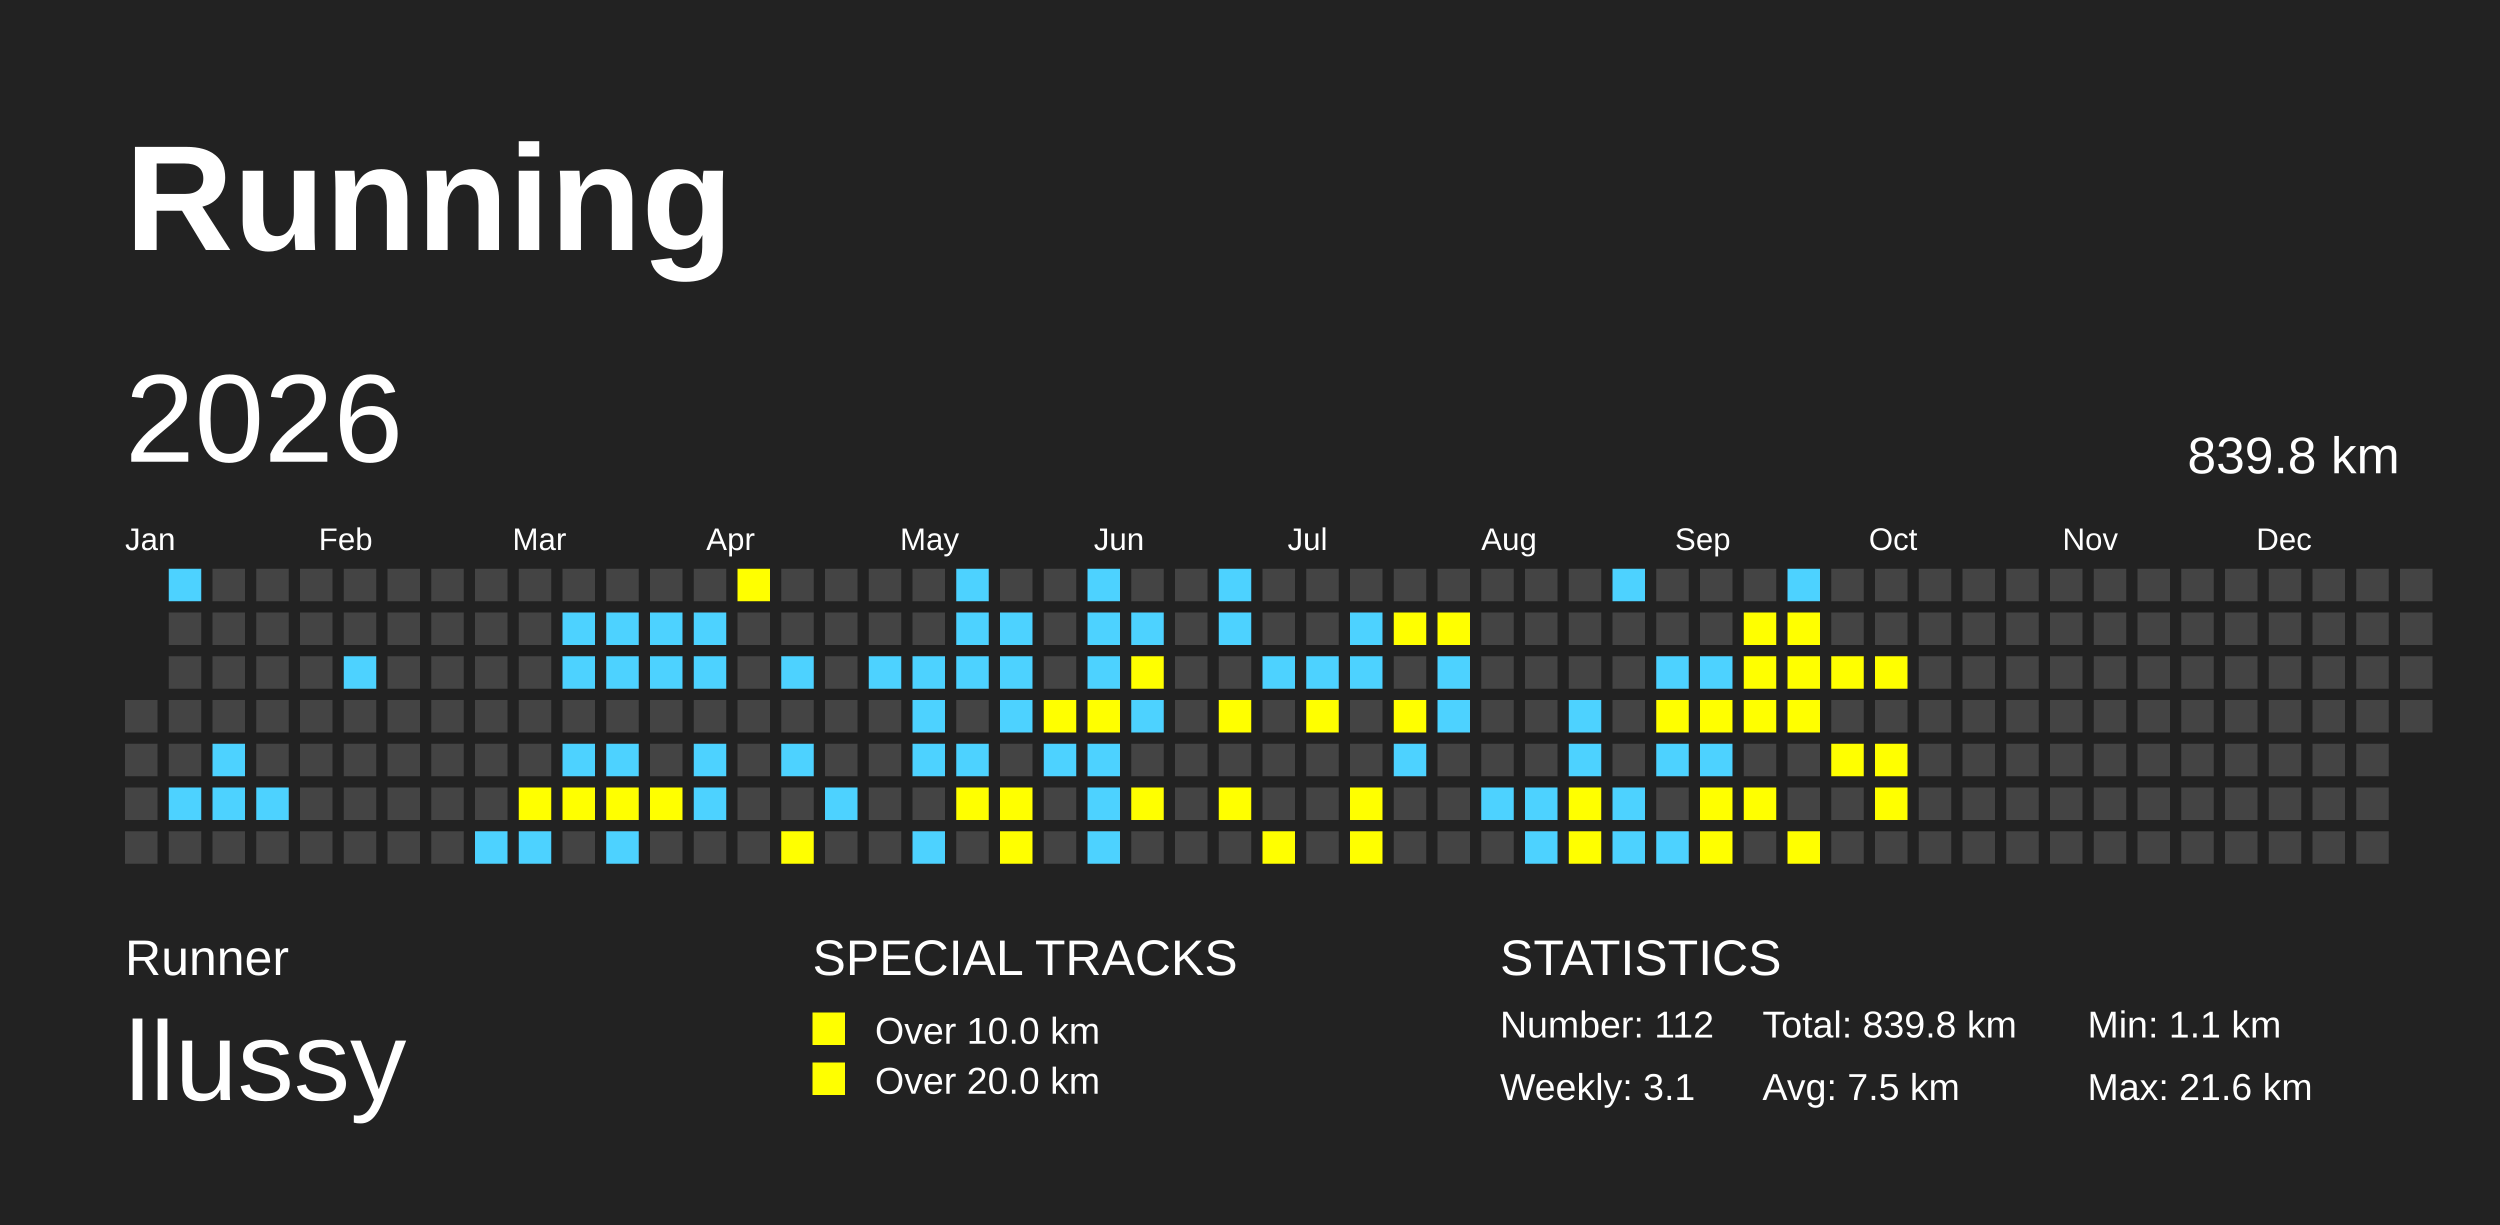
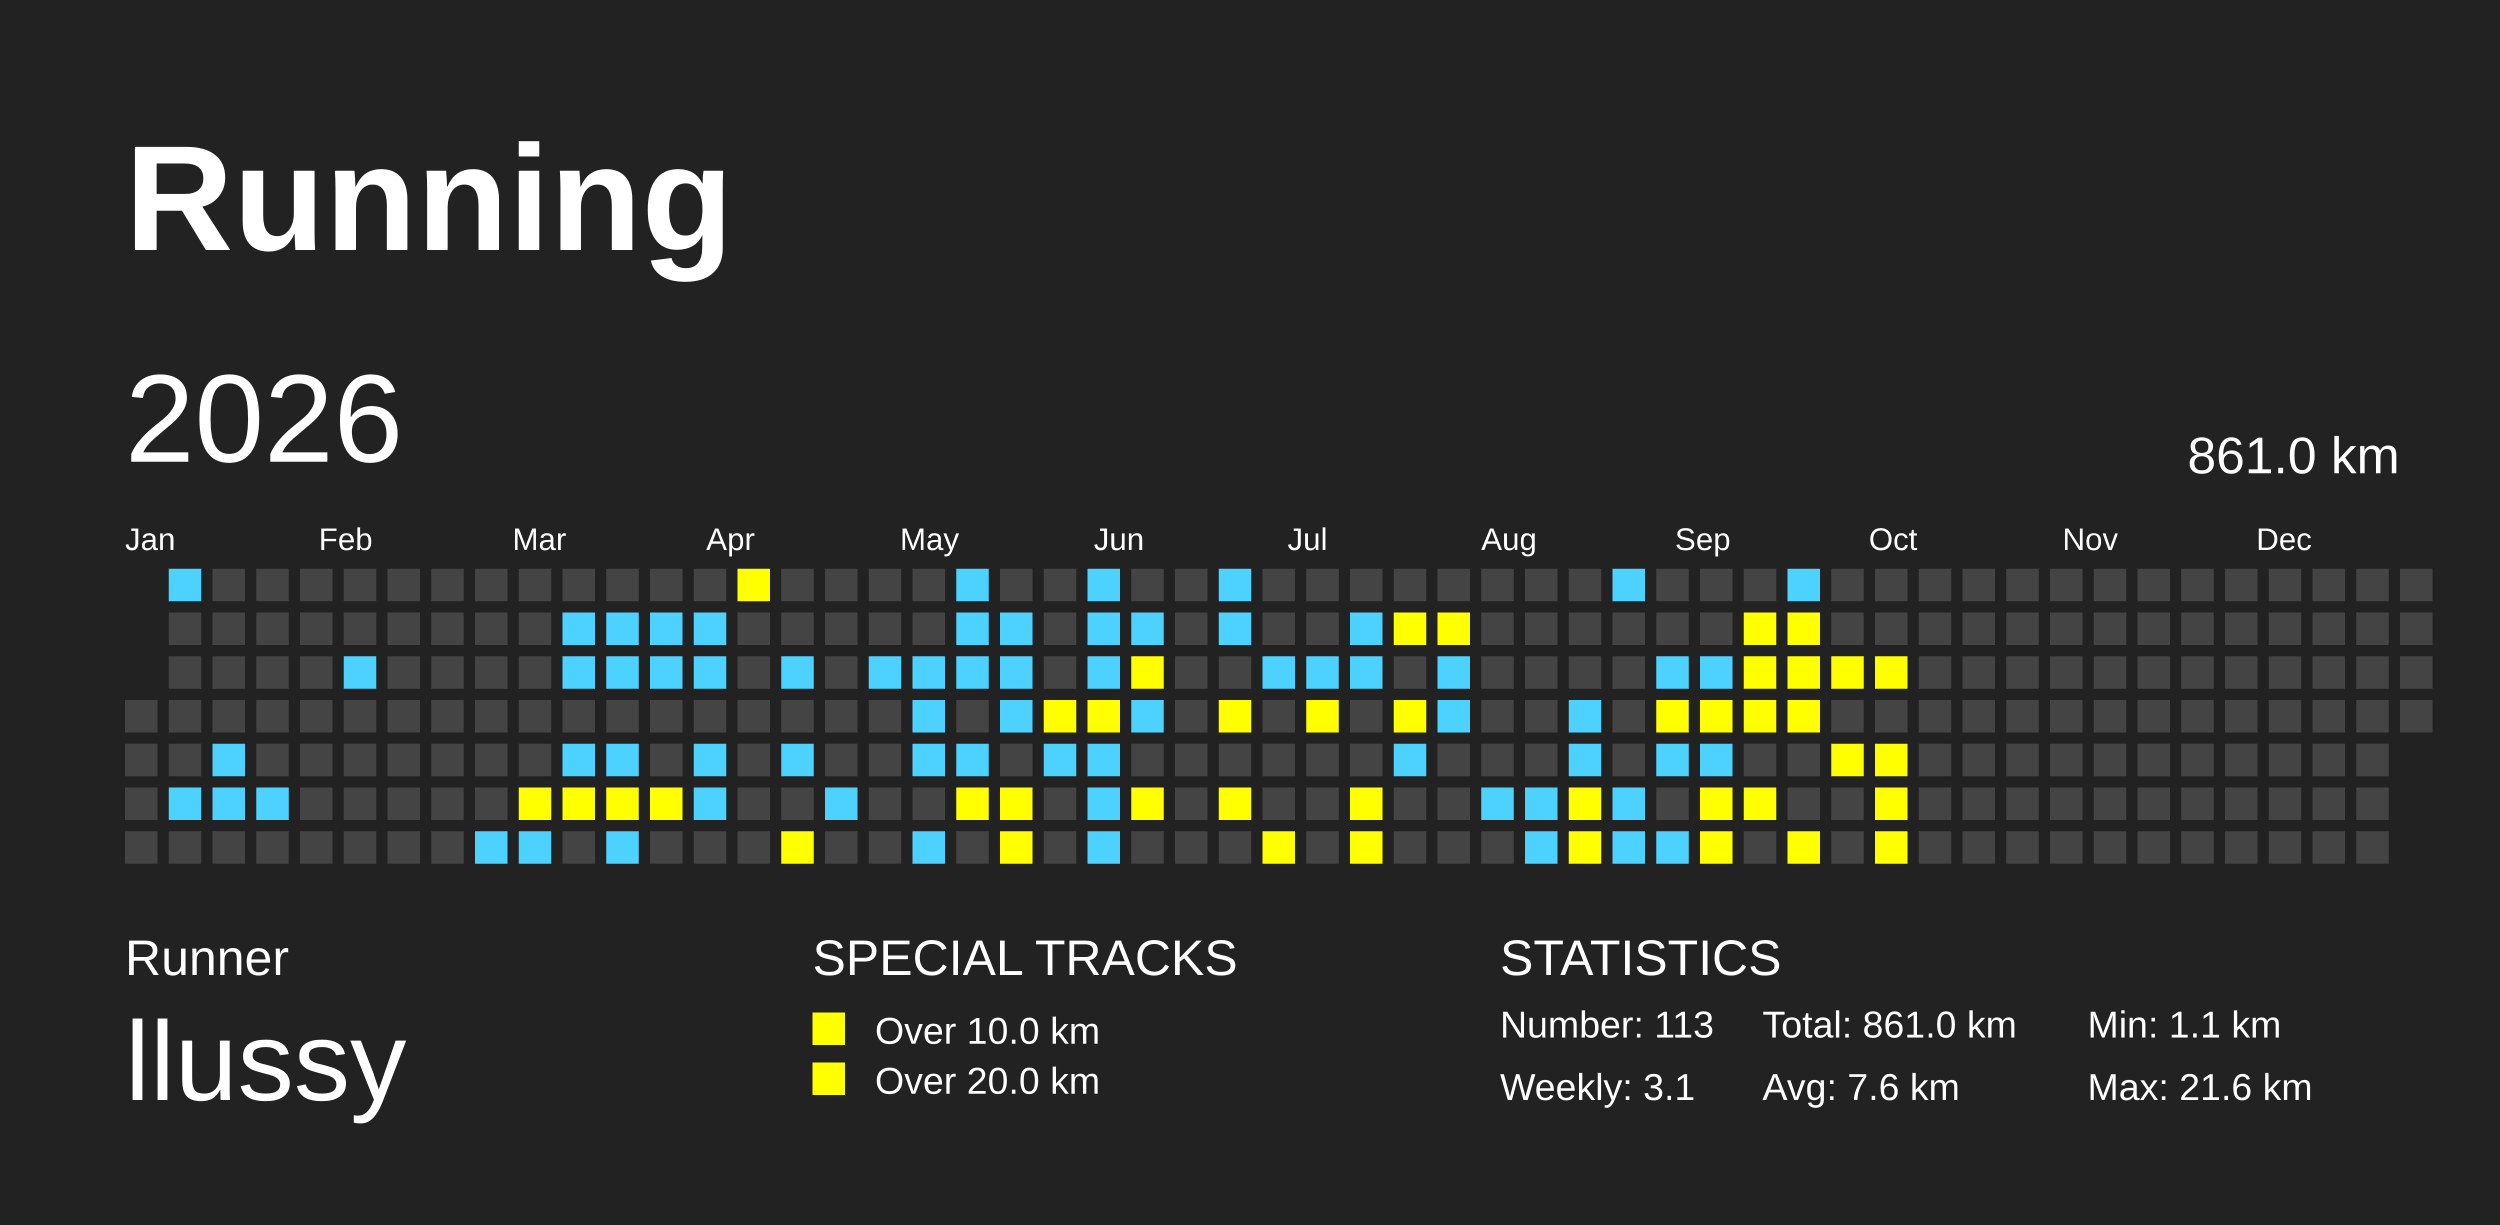
<svg xmlns="http://www.w3.org/2000/svg" baseProfile="full" height="98mm" version="1.1" viewBox="0,0,200,98" width="200mm">
  <defs>
    <pattern height="2" id="indoor-stripe" patternUnits="userSpaceOnUse" width="2">
      <line stroke="white" stroke-opacity="0.45" stroke-width="0.5" x1="0" x2="2" y1="2" y2="0" />
    </pattern>
  </defs>
  <rect fill="#222222" height="98" width="200" x="0" y="0" />
  <text fill="#FFFFFF" style="font-size:12px; font-family:Arial; font-weight:bold;" x="10" y="20">Running</text>
  <text fill="#FFFFFF" style="font-size:4px; font-family:Arial" x="10" y="78">Runner</text>
  <text fill="#FFFFFF" style="font-size:9px; font-family:Arial" x="10" y="88">llussy</text>
  <text fill="#FFFFFF" style="font-size:4px; font-family:Arial" x="65" y="78">SPECIAL TRACKS</text>
  <rect fill="#FFFF00" height="2.6" width="2.6" x="65" y="81" />
  <text fill="#FFFFFF" style="font-size:3px; font-family:Arial" x="70" y="83.5">Over 10.0 km</text>
  <rect fill="#FFFF00" height="2.6" width="2.6" x="65" y="85" />
  <text fill="#FFFFFF" style="font-size:3px; font-family:Arial" x="70" y="87.5">Over 20.0 km</text>
  <text fill="#FFFFFF" style="font-size:4px; font-family:Arial" x="120" y="78">STATISTICS</text>
-   <text fill="#FFFFFF" style="font-size:3px; font-family:Arial" x="120" y="83">Number: 112</text>
+   <text fill="#FFFFFF" style="font-size:3px; font-family:Arial" x="120" y="83">Number: 113</text>
  <text fill="#FFFFFF" style="font-size:3px; font-family:Arial" x="120" y="88">Weekly: 3.1</text>
-   <text fill="#FFFFFF" style="font-size:3px; font-family:Arial" x="141" y="83">Total: 839.8 km</text>
-   <text fill="#FFFFFF" style="font-size:3px; font-family:Arial" x="141" y="88">Avg: 7.5 km</text>
+   <text fill="#FFFFFF" style="font-size:3px; font-family:Arial" x="141" y="83">Total: 861.0 km</text>
+   <text fill="#FFFFFF" style="font-size:3px; font-family:Arial" x="141" y="88">Avg: 7.6 km</text>
  <text fill="#FFFFFF" style="font-size:3px; font-family:Arial" x="167" y="83">Min: 1.1 km</text>
  <text fill="#FFFFFF" style="font-size:3px; font-family:Arial" x="167" y="88">Max: 21.6 km</text>
  <text dominant-baseline="hanging" fill="#FFFFFF" style="font-size:10.0px; font-family:Arial;" x="10" y="30">2026</text>
-   <text dominant-baseline="hanging" fill="#FFFFFF" style="font-size:4.125px; font-family:Arial;" x="175" y="35">839.8 km</text>
+   <text dominant-baseline="hanging" fill="#FFFFFF" style="font-size:4.125px; font-family:Arial;" x="175" y="35">861.0 km</text>
  <text fill="#FFFFFF" style="font-size:2.5px; font-family:Arial" x="10.0" y="44">Jan</text>
  <text fill="#FFFFFF" style="font-size:2.5px; font-family:Arial" x="25.5" y="44">Feb</text>
  <text fill="#FFFFFF" style="font-size:2.5px; font-family:Arial" x="41.0" y="44">Mar</text>
  <text fill="#FFFFFF" style="font-size:2.5px; font-family:Arial" x="56.5" y="44">Apr</text>
  <text fill="#FFFFFF" style="font-size:2.5px; font-family:Arial" x="72.0" y="44">May</text>
  <text fill="#FFFFFF" style="font-size:2.5px; font-family:Arial" x="87.5" y="44">Jun</text>
  <text fill="#FFFFFF" style="font-size:2.5px; font-family:Arial" x="103.0" y="44">Jul</text>
  <text fill="#FFFFFF" style="font-size:2.5px; font-family:Arial" x="118.5" y="44">Aug</text>
  <text fill="#FFFFFF" style="font-size:2.5px; font-family:Arial" x="134.0" y="44">Sep</text>
  <text fill="#FFFFFF" style="font-size:2.5px; font-family:Arial" x="149.5" y="44">Oct</text>
  <text fill="#FFFFFF" style="font-size:2.5px; font-family:Arial" x="165.0" y="44">Nov</text>
  <text fill="#FFFFFF" style="font-size:2.5px; font-family:Arial" x="180.5" y="44">Dec</text>
  <rect fill="#444444" height="2.6" width="2.6" x="10.0" y="56.0" />
  <rect fill="#444444" height="2.6" width="2.6" x="10.0" y="59.5" />
  <rect fill="#444444" height="2.6" width="2.6" x="10.0" y="63.0" />
  <rect fill="#444444" height="2.6" width="2.6" x="10.0" y="66.5" />
  <rect fill="#4dd2ff" height="2.6" width="2.6" x="13.5" y="45.5" />
  <rect fill="#444444" height="2.6" width="2.6" x="13.5" y="49.0" />
  <rect fill="#444444" height="2.6" width="2.6" x="13.5" y="52.5" />
  <rect fill="#444444" height="2.6" width="2.6" x="13.5" y="56.0" />
  <rect fill="#444444" height="2.6" width="2.6" x="13.5" y="59.5" />
  <rect fill="#4dd2ff" height="2.6" width="2.6" x="13.5" y="63.0" />
  <rect fill="#444444" height="2.6" width="2.6" x="13.5" y="66.5" />
  <rect fill="#444444" height="2.6" width="2.6" x="17.0" y="45.5" />
  <rect fill="#444444" height="2.6" width="2.6" x="17.0" y="49.0" />
  <rect fill="#444444" height="2.6" width="2.6" x="17.0" y="52.5" />
  <rect fill="#444444" height="2.6" width="2.6" x="17.0" y="56.0" />
  <rect fill="#4dd2ff" height="2.6" width="2.6" x="17.0" y="59.5" />
  <rect fill="#4dd2ff" height="2.6" width="2.6" x="17.0" y="63.0" />
  <rect fill="#444444" height="2.6" width="2.6" x="17.0" y="66.5" />
  <rect fill="#444444" height="2.6" width="2.6" x="20.5" y="45.5" />
  <rect fill="#444444" height="2.6" width="2.6" x="20.5" y="49.0" />
  <rect fill="#444444" height="2.6" width="2.6" x="20.5" y="52.5" />
  <rect fill="#444444" height="2.6" width="2.6" x="20.5" y="56.0" />
  <rect fill="#444444" height="2.6" width="2.6" x="20.5" y="59.5" />
  <rect fill="#4dd2ff" height="2.6" width="2.6" x="20.5" y="63.0" />
  <rect fill="#444444" height="2.6" width="2.6" x="20.5" y="66.5" />
  <rect fill="#444444" height="2.6" width="2.6" x="24.0" y="45.5" />
  <rect fill="#444444" height="2.6" width="2.6" x="24.0" y="49.0" />
  <rect fill="#444444" height="2.6" width="2.6" x="24.0" y="52.5" />
  <rect fill="#444444" height="2.6" width="2.6" x="24.0" y="56.0" />
  <rect fill="#444444" height="2.6" width="2.6" x="24.0" y="59.5" />
  <rect fill="#444444" height="2.6" width="2.6" x="24.0" y="63.0" />
  <rect fill="#444444" height="2.6" width="2.6" x="24.0" y="66.5" />
  <rect fill="#444444" height="2.6" width="2.6" x="27.5" y="45.5" />
  <rect fill="#444444" height="2.6" width="2.6" x="27.5" y="49.0" />
  <rect fill="#4dd2ff" height="2.6" width="2.6" x="27.5" y="52.5" />
  <rect fill="#444444" height="2.6" width="2.6" x="27.5" y="56.0" />
  <rect fill="#444444" height="2.6" width="2.6" x="27.5" y="59.5" />
  <rect fill="#444444" height="2.6" width="2.6" x="27.5" y="63.0" />
  <rect fill="#444444" height="2.6" width="2.6" x="27.5" y="66.5" />
  <rect fill="#444444" height="2.6" width="2.6" x="31.0" y="45.5" />
  <rect fill="#444444" height="2.6" width="2.6" x="31.0" y="49.0" />
  <rect fill="#444444" height="2.6" width="2.6" x="31.0" y="52.5" />
  <rect fill="#444444" height="2.6" width="2.6" x="31.0" y="56.0" />
  <rect fill="#444444" height="2.6" width="2.6" x="31.0" y="59.5" />
  <rect fill="#444444" height="2.6" width="2.6" x="31.0" y="63.0" />
  <rect fill="#444444" height="2.6" width="2.6" x="31.0" y="66.5" />
  <rect fill="#444444" height="2.6" width="2.6" x="34.5" y="45.5" />
  <rect fill="#444444" height="2.6" width="2.6" x="34.5" y="49.0" />
  <rect fill="#444444" height="2.6" width="2.6" x="34.5" y="52.5" />
  <rect fill="#444444" height="2.6" width="2.6" x="34.5" y="56.0" />
  <rect fill="#444444" height="2.6" width="2.6" x="34.5" y="59.5" />
  <rect fill="#444444" height="2.6" width="2.6" x="34.5" y="63.0" />
  <rect fill="#444444" height="2.6" width="2.6" x="34.5" y="66.5" />
  <rect fill="#444444" height="2.6" width="2.6" x="38.0" y="45.5" />
  <rect fill="#444444" height="2.6" width="2.6" x="38.0" y="49.0" />
  <rect fill="#444444" height="2.6" width="2.6" x="38.0" y="52.5" />
  <rect fill="#444444" height="2.6" width="2.6" x="38.0" y="56.0" />
  <rect fill="#444444" height="2.6" width="2.6" x="38.0" y="59.5" />
  <rect fill="#444444" height="2.6" width="2.6" x="38.0" y="63.0" />
  <rect fill="#4dd2ff" height="2.6" width="2.6" x="38.0" y="66.5" />
  <rect fill="#444444" height="2.6" width="2.6" x="41.5" y="45.5" />
  <rect fill="#444444" height="2.6" width="2.6" x="41.5" y="49.0" />
  <rect fill="#444444" height="2.6" width="2.6" x="41.5" y="52.5" />
  <rect fill="#444444" height="2.6" width="2.6" x="41.5" y="56.0" />
  <rect fill="#444444" height="2.6" width="2.6" x="41.5" y="59.5" />
  <rect fill="#ffff00" height="2.6" width="2.6" x="41.5" y="63.0" />
  <rect fill="#4dd2ff" height="2.6" width="2.6" x="41.5" y="66.5" />
  <rect fill="#444444" height="2.6" width="2.6" x="45.0" y="45.5" />
  <rect fill="#4dd2ff" height="2.6" width="2.6" x="45.0" y="49.0" />
  <rect fill="#4dd2ff" height="2.6" width="2.6" x="45.0" y="52.5" />
  <rect fill="#444444" height="2.6" width="2.6" x="45.0" y="56.0" />
  <rect fill="#4dd2ff" height="2.6" width="2.6" x="45.0" y="59.5" />
  <rect fill="#ffff00" height="2.6" width="2.6" x="45.0" y="63.0" />
  <rect fill="#444444" height="2.6" width="2.6" x="45.0" y="66.5" />
  <rect fill="#444444" height="2.6" width="2.6" x="48.5" y="45.5" />
  <rect fill="#4dd2ff" height="2.6" width="2.6" x="48.5" y="49.0" />
  <rect fill="#4dd2ff" height="2.6" width="2.6" x="48.5" y="52.5" />
  <rect fill="#444444" height="2.6" width="2.6" x="48.5" y="56.0" />
  <rect fill="#4dd2ff" height="2.6" width="2.6" x="48.5" y="59.5" />
  <rect fill="#ffff00" height="2.6" width="2.6" x="48.5" y="63.0" />
  <rect fill="#4dd2ff" height="2.6" width="2.6" x="48.5" y="66.5" />
  <rect fill="#444444" height="2.6" width="2.6" x="52.0" y="45.5" />
  <rect fill="#4dd2ff" height="2.6" width="2.6" x="52.0" y="49.0" />
  <rect fill="#4dd2ff" height="2.6" width="2.6" x="52.0" y="52.5" />
  <rect fill="#444444" height="2.6" width="2.6" x="52.0" y="56.0" />
  <rect fill="#444444" height="2.6" width="2.6" x="52.0" y="59.5" />
  <rect fill="#FFFF00" height="2.6" width="2.6" x="52.0" y="63.0" />
  <rect fill="#444444" height="2.6" width="2.6" x="52.0" y="66.5" />
  <rect fill="#444444" height="2.6" width="2.6" x="55.5" y="45.5" />
  <rect fill="#4dd2ff" height="2.6" width="2.6" x="55.5" y="49.0" />
  <rect fill="#4dd2ff" height="2.6" width="2.6" x="55.5" y="52.5" />
  <rect fill="#444444" height="2.6" width="2.6" x="55.5" y="56.0" />
  <rect fill="#4dd2ff" height="2.6" width="2.6" x="55.5" y="59.5" />
  <rect fill="#4dd2ff" height="2.6" width="2.6" x="55.5" y="63.0" />
  <rect fill="#444444" height="2.6" width="2.6" x="55.5" y="66.5" />
  <rect fill="#ffff00" height="2.6" width="2.6" x="59.0" y="45.5" />
  <rect fill="#444444" height="2.6" width="2.6" x="59.0" y="49.0" />
  <rect fill="#444444" height="2.6" width="2.6" x="59.0" y="52.5" />
  <rect fill="#444444" height="2.6" width="2.6" x="59.0" y="56.0" />
  <rect fill="#444444" height="2.6" width="2.6" x="59.0" y="59.5" />
  <rect fill="#444444" height="2.6" width="2.6" x="59.0" y="63.0" />
  <rect fill="#444444" height="2.6" width="2.6" x="59.0" y="66.5" />
  <rect fill="#444444" height="2.6" width="2.6" x="62.5" y="45.5" />
  <rect fill="#444444" height="2.6" width="2.6" x="62.5" y="49.0" />
  <rect fill="#4dd2ff" height="2.6" width="2.6" x="62.5" y="52.5" />
  <rect fill="#444444" height="2.6" width="2.6" x="62.5" y="56.0" />
  <rect fill="#4dd2ff" height="2.6" width="2.6" x="62.5" y="59.5" />
  <rect fill="#444444" height="2.6" width="2.6" x="62.5" y="63.0" />
  <rect fill="#ffff00" height="2.6" width="2.6" x="62.5" y="66.5" />
  <rect fill="#444444" height="2.6" width="2.6" x="66.0" y="45.5" />
  <rect fill="#444444" height="2.6" width="2.6" x="66.0" y="49.0" />
  <rect fill="#444444" height="2.6" width="2.6" x="66.0" y="52.5" />
  <rect fill="#444444" height="2.6" width="2.6" x="66.0" y="56.0" />
  <rect fill="#444444" height="2.6" width="2.6" x="66.0" y="59.5" />
  <rect fill="#4dd2ff" height="2.6" width="2.6" x="66.0" y="63.0" />
  <rect fill="#444444" height="2.6" width="2.6" x="66.0" y="66.5" />
  <rect fill="#444444" height="2.6" width="2.6" x="69.5" y="45.5" />
  <rect fill="#444444" height="2.6" width="2.6" x="69.5" y="49.0" />
  <rect fill="#4dd2ff" height="2.6" width="2.6" x="69.5" y="52.5" />
  <rect fill="#444444" height="2.6" width="2.6" x="69.5" y="56.0" />
  <rect fill="#444444" height="2.6" width="2.6" x="69.5" y="59.5" />
  <rect fill="#444444" height="2.6" width="2.6" x="69.5" y="63.0" />
  <rect fill="#444444" height="2.6" width="2.6" x="69.5" y="66.5" />
  <rect fill="#444444" height="2.6" width="2.6" x="73.0" y="45.5" />
  <rect fill="#444444" height="2.6" width="2.6" x="73.0" y="49.0" />
  <rect fill="#4dd2ff" height="2.6" width="2.6" x="73.0" y="52.5" />
  <rect fill="#4dd2ff" height="2.6" width="2.6" x="73.0" y="56.0" />
  <rect fill="#4dd2ff" height="2.6" width="2.6" x="73.0" y="59.5" />
  <rect fill="#444444" height="2.6" width="2.6" x="73.0" y="63.0" />
  <rect fill="#4dd2ff" height="2.6" width="2.6" x="73.0" y="66.5" />
  <rect fill="#4dd2ff" height="2.6" width="2.6" x="76.5" y="45.5" />
  <rect fill="#4dd2ff" height="2.6" width="2.6" x="76.5" y="49.0" />
  <rect fill="#4dd2ff" height="2.6" width="2.6" x="76.5" y="52.5" />
  <rect fill="#444444" height="2.6" width="2.6" x="76.5" y="56.0" />
  <rect fill="#4dd2ff" height="2.6" width="2.6" x="76.5" y="59.5" />
  <rect fill="#ffff00" height="2.6" width="2.6" x="76.5" y="63.0" />
  <rect fill="#444444" height="2.6" width="2.6" x="76.5" y="66.5" />
  <rect fill="#444444" height="2.6" width="2.6" x="80.0" y="45.5" />
  <rect fill="#4dd2ff" height="2.6" width="2.6" x="80.0" y="49.0" />
  <rect fill="#4dd2ff" height="2.6" width="2.6" x="80.0" y="52.5" />
  <rect fill="#4dd2ff" height="2.6" width="2.6" x="80.0" y="56.0" />
  <rect fill="#444444" height="2.6" width="2.6" x="80.0" y="59.5" />
  <rect fill="#ffff00" height="2.6" width="2.6" x="80.0" y="63.0" />
  <rect fill="#ffff00" height="2.6" width="2.6" x="80.0" y="66.5" />
  <rect fill="#444444" height="2.6" width="2.6" x="83.5" y="45.5" />
  <rect fill="#444444" height="2.6" width="2.6" x="83.5" y="49.0" />
  <rect fill="#444444" height="2.6" width="2.6" x="83.5" y="52.5" />
  <rect fill="#ffff00" height="2.6" width="2.6" x="83.5" y="56.0" />
  <rect fill="#4dd2ff" height="2.6" width="2.6" x="83.5" y="59.5" />
  <rect fill="#444444" height="2.6" width="2.6" x="83.5" y="63.0" />
  <rect fill="#444444" height="2.6" width="2.6" x="83.5" y="66.5" />
  <rect fill="#4dd2ff" height="2.6" width="2.6" x="87.0" y="45.5" />
  <rect fill="#4dd2ff" height="2.6" width="2.6" x="87.0" y="49.0" />
  <rect fill="#4dd2ff" height="2.6" width="2.6" x="87.0" y="52.5" />
  <rect fill="#ffff00" height="2.6" width="2.6" x="87.0" y="56.0" />
  <rect fill="#4dd2ff" height="2.6" width="2.6" x="87.0" y="59.5" />
  <rect fill="#4dd2ff" height="2.6" width="2.6" x="87.0" y="63.0" />
  <rect fill="#4dd2ff" height="2.6" width="2.6" x="87.0" y="66.5" />
  <rect fill="#444444" height="2.6" width="2.6" x="90.5" y="45.5" />
  <rect fill="#4dd2ff" height="2.6" width="2.6" x="90.5" y="49.0" />
  <rect fill="#ffff00" height="2.6" width="2.6" x="90.5" y="52.5" />
  <rect fill="#4dd2ff" height="2.6" width="2.6" x="90.5" y="56.0" />
  <rect fill="#444444" height="2.6" width="2.6" x="90.5" y="59.5" />
  <rect fill="#ffff00" height="2.6" width="2.6" x="90.5" y="63.0" />
  <rect fill="#444444" height="2.6" width="2.6" x="90.5" y="66.5" />
  <rect fill="#444444" height="2.6" width="2.6" x="94.0" y="45.5" />
  <rect fill="#444444" height="2.6" width="2.6" x="94.0" y="49.0" />
  <rect fill="#444444" height="2.6" width="2.6" x="94.0" y="52.5" />
  <rect fill="#444444" height="2.6" width="2.6" x="94.0" y="56.0" />
  <rect fill="#444444" height="2.6" width="2.6" x="94.0" y="59.5" />
  <rect fill="#444444" height="2.6" width="2.6" x="94.0" y="63.0" />
  <rect fill="#444444" height="2.6" width="2.6" x="94.0" y="66.5" />
  <rect fill="#4dd2ff" height="2.6" width="2.6" x="97.5" y="45.5" />
  <rect fill="#4dd2ff" height="2.6" width="2.6" x="97.5" y="49.0" />
  <rect fill="#444444" height="2.6" width="2.6" x="97.5" y="52.5" />
  <rect fill="#ffff00" height="2.6" width="2.6" x="97.5" y="56.0" />
  <rect fill="#444444" height="2.6" width="2.6" x="97.5" y="59.5" />
  <rect fill="#FFFF00" height="2.6" width="2.6" x="97.5" y="63.0" />
  <rect fill="#444444" height="2.6" width="2.6" x="97.5" y="66.5" />
  <rect fill="#444444" height="2.6" width="2.6" x="101.0" y="45.5" />
  <rect fill="#444444" height="2.6" width="2.6" x="101.0" y="49.0" />
  <rect fill="#4dd2ff" height="2.6" width="2.6" x="101.0" y="52.5" />
  <rect fill="#444444" height="2.6" width="2.6" x="101.0" y="56.0" />
  <rect fill="#444444" height="2.6" width="2.6" x="101.0" y="59.5" />
  <rect fill="#444444" height="2.6" width="2.6" x="101.0" y="63.0" />
  <rect fill="#ffff00" height="2.6" width="2.6" x="101.0" y="66.5" />
  <rect fill="#444444" height="2.6" width="2.6" x="104.5" y="45.5" />
  <rect fill="#444444" height="2.6" width="2.6" x="104.5" y="49.0" />
  <rect fill="#4dd2ff" height="2.6" width="2.6" x="104.5" y="52.5" />
  <rect fill="#ffff00" height="2.6" width="2.6" x="104.5" y="56.0" />
  <rect fill="#444444" height="2.6" width="2.6" x="104.5" y="59.5" />
  <rect fill="#444444" height="2.6" width="2.6" x="104.5" y="63.0" />
  <rect fill="#444444" height="2.6" width="2.6" x="104.5" y="66.5" />
  <rect fill="#444444" height="2.6" width="2.6" x="108.0" y="45.5" />
  <rect fill="#4dd2ff" height="2.6" width="2.6" x="108.0" y="49.0" />
  <rect fill="#4dd2ff" height="2.6" width="2.6" x="108.0" y="52.5" />
  <rect fill="#444444" height="2.6" width="2.6" x="108.0" y="56.0" />
  <rect fill="#444444" height="2.6" width="2.6" x="108.0" y="59.5" />
  <rect fill="#ffff00" height="2.6" width="2.6" x="108.0" y="63.0" />
  <rect fill="#ffff00" height="2.6" width="2.6" x="108.0" y="66.5" />
  <rect fill="#444444" height="2.6" width="2.6" x="111.5" y="45.5" />
  <rect fill="#ffff00" height="2.6" width="2.6" x="111.5" y="49.0" />
  <rect fill="#444444" height="2.6" width="2.6" x="111.5" y="52.5" />
  <rect fill="#ffff00" height="2.6" width="2.6" x="111.5" y="56.0" />
  <rect fill="#4dd2ff" height="2.6" width="2.6" x="111.5" y="59.5" />
  <rect fill="#444444" height="2.6" width="2.6" x="111.5" y="63.0" />
  <rect fill="#444444" height="2.6" width="2.6" x="111.5" y="66.5" />
  <rect fill="#444444" height="2.6" width="2.6" x="115.0" y="45.5" />
  <rect fill="#ffff00" height="2.6" width="2.6" x="115.0" y="49.0" />
  <rect fill="#4dd2ff" height="2.6" width="2.6" x="115.0" y="52.5" />
  <rect fill="#4dd2ff" height="2.6" width="2.6" x="115.0" y="56.0" />
  <rect fill="#444444" height="2.6" width="2.6" x="115.0" y="59.5" />
  <rect fill="#444444" height="2.6" width="2.6" x="115.0" y="63.0" />
  <rect fill="#444444" height="2.6" width="2.6" x="115.0" y="66.5" />
  <rect fill="#444444" height="2.6" width="2.6" x="118.5" y="45.5" />
  <rect fill="#444444" height="2.6" width="2.6" x="118.5" y="49.0" />
  <rect fill="#444444" height="2.6" width="2.6" x="118.5" y="52.5" />
  <rect fill="#444444" height="2.6" width="2.6" x="118.5" y="56.0" />
  <rect fill="#444444" height="2.6" width="2.6" x="118.5" y="59.5" />
  <rect fill="#4dd2ff" height="2.6" width="2.6" x="118.5" y="63.0" />
  <rect fill="#444444" height="2.6" width="2.6" x="118.5" y="66.5" />
  <rect fill="#444444" height="2.6" width="2.6" x="122.0" y="45.5" />
  <rect fill="#444444" height="2.6" width="2.6" x="122.0" y="49.0" />
  <rect fill="#444444" height="2.6" width="2.6" x="122.0" y="52.5" />
  <rect fill="#444444" height="2.6" width="2.6" x="122.0" y="56.0" />
  <rect fill="#444444" height="2.6" width="2.6" x="122.0" y="59.5" />
  <rect fill="#4dd2ff" height="2.6" width="2.6" x="122.0" y="63.0" />
  <rect fill="#4dd2ff" height="2.6" width="2.6" x="122.0" y="66.5" />
  <rect fill="#444444" height="2.6" width="2.6" x="125.5" y="45.5" />
  <rect fill="#444444" height="2.6" width="2.6" x="125.5" y="49.0" />
  <rect fill="#444444" height="2.6" width="2.6" x="125.5" y="52.5" />
  <rect fill="#4dd2ff" height="2.6" width="2.6" x="125.5" y="56.0" />
  <rect fill="#4dd2ff" height="2.6" width="2.6" x="125.5" y="59.5" />
  <rect fill="#ffff00" height="2.6" width="2.6" x="125.5" y="63.0" />
  <rect fill="#ffff00" height="2.6" width="2.6" x="125.5" y="66.5" />
  <rect fill="#4dd2ff" height="2.6" width="2.6" x="129.0" y="45.5" />
  <rect fill="#444444" height="2.6" width="2.6" x="129.0" y="49.0" />
  <rect fill="#444444" height="2.6" width="2.6" x="129.0" y="52.5" />
  <rect fill="#444444" height="2.6" width="2.6" x="129.0" y="56.0" />
  <rect fill="#444444" height="2.6" width="2.6" x="129.0" y="59.5" />
  <rect fill="#4dd2ff" height="2.6" width="2.6" x="129.0" y="63.0" />
  <rect fill="#4dd2ff" height="2.6" width="2.6" x="129.0" y="66.5" />
  <rect fill="#444444" height="2.6" width="2.6" x="132.5" y="45.5" />
  <rect fill="#444444" height="2.6" width="2.6" x="132.5" y="49.0" />
  <rect fill="#4dd2ff" height="2.6" width="2.6" x="132.5" y="52.5" />
  <rect fill="#ffff00" height="2.6" width="2.6" x="132.5" y="56.0" />
  <rect fill="#4dd2ff" height="2.6" width="2.6" x="132.5" y="59.5" />
  <rect fill="#444444" height="2.6" width="2.6" x="132.5" y="63.0" />
  <rect fill="#4dd2ff" height="2.6" width="2.6" x="132.5" y="66.5" />
  <rect fill="#444444" height="2.6" width="2.6" x="136.0" y="45.5" />
  <rect fill="#444444" height="2.6" width="2.6" x="136.0" y="49.0" />
  <rect fill="#4dd2ff" height="2.6" width="2.6" x="136.0" y="52.5" />
  <rect fill="#ffff00" height="2.6" width="2.6" x="136.0" y="56.0" />
  <rect fill="#4dd2ff" height="2.6" width="2.6" x="136.0" y="59.5" />
  <rect fill="#ffff00" height="2.6" width="2.6" x="136.0" y="63.0" />
  <rect fill="#ffff00" height="2.6" width="2.6" x="136.0" y="66.5" />
  <rect fill="#444444" height="2.6" width="2.6" x="139.5" y="45.5" />
  <rect fill="#ffff00" height="2.6" width="2.6" x="139.5" y="49.0" />
  <rect fill="#ffff00" height="2.6" width="2.6" x="139.5" y="52.5" />
  <rect fill="#ffff00" height="2.6" width="2.6" x="139.5" y="56.0" />
  <rect fill="#444444" height="2.6" width="2.6" x="139.5" y="59.5" />
  <rect fill="#FFFF00" height="2.6" width="2.6" x="139.5" y="63.0" />
  <rect fill="#444444" height="2.6" width="2.6" x="139.5" y="66.5" />
  <rect fill="#4dd2ff" height="2.6" width="2.6" x="143.0" y="45.5" />
  <rect fill="#ffff00" height="2.6" width="2.6" x="143.0" y="49.0" />
  <rect fill="#ffff00" height="2.6" width="2.6" x="143.0" y="52.5" />
  <rect fill="#ffff00" height="2.6" width="2.6" x="143.0" y="56.0" />
  <rect fill="#444444" height="2.6" width="2.6" x="143.0" y="59.5" />
  <rect fill="#444444" height="2.6" width="2.6" x="143.0" y="63.0" />
  <rect fill="#ffff00" height="2.6" width="2.6" x="143.0" y="66.5" />
  <rect fill="#444444" height="2.6" width="2.6" x="146.5" y="45.5" />
  <rect fill="#444444" height="2.6" width="2.6" x="146.5" y="49.0" />
  <rect fill="#ffff00" height="2.6" width="2.6" x="146.5" y="52.5" />
  <rect fill="#444444" height="2.6" width="2.6" x="146.5" y="56.0" />
  <rect fill="#ffff00" height="2.6" width="2.6" x="146.5" y="59.5" />
  <rect fill="#444444" height="2.6" width="2.6" x="146.5" y="63.0" />
  <rect fill="#444444" height="2.6" width="2.6" x="146.5" y="66.5" />
  <rect fill="#444444" height="2.6" width="2.6" x="150.0" y="45.5" />
  <rect fill="#444444" height="2.6" width="2.6" x="150.0" y="49.0" />
  <rect fill="#ffff00" height="2.6" width="2.6" x="150.0" y="52.5" />
  <rect fill="#444444" height="2.6" width="2.6" x="150.0" y="56.0" />
  <rect fill="#ffff00" height="2.6" width="2.6" x="150.0" y="59.5" />
  <rect fill="#ffff00" height="2.6" width="2.6" x="150.0" y="63.0" />
-   <rect fill="#444444" height="2.6" width="2.6" x="150.0" y="66.5" />
+   <rect fill="#FFFF00" height="2.6" width="2.6" x="150.0" y="66.5" />
  <rect fill="#444444" height="2.6" width="2.6" x="153.5" y="45.5" />
  <rect fill="#444444" height="2.6" width="2.6" x="153.5" y="49.0" />
  <rect fill="#444444" height="2.6" width="2.6" x="153.5" y="52.5" />
  <rect fill="#444444" height="2.6" width="2.6" x="153.5" y="56.0" />
  <rect fill="#444444" height="2.6" width="2.6" x="153.5" y="59.5" />
  <rect fill="#444444" height="2.6" width="2.6" x="153.5" y="63.0" />
  <rect fill="#444444" height="2.6" width="2.6" x="153.5" y="66.5" />
  <rect fill="#444444" height="2.6" width="2.6" x="157.0" y="45.5" />
  <rect fill="#444444" height="2.6" width="2.6" x="157.0" y="49.0" />
  <rect fill="#444444" height="2.6" width="2.6" x="157.0" y="52.5" />
  <rect fill="#444444" height="2.6" width="2.6" x="157.0" y="56.0" />
  <rect fill="#444444" height="2.6" width="2.6" x="157.0" y="59.5" />
  <rect fill="#444444" height="2.6" width="2.6" x="157.0" y="63.0" />
  <rect fill="#444444" height="2.6" width="2.6" x="157.0" y="66.5" />
  <rect fill="#444444" height="2.6" width="2.6" x="160.5" y="45.5" />
  <rect fill="#444444" height="2.6" width="2.6" x="160.5" y="49.0" />
  <rect fill="#444444" height="2.6" width="2.6" x="160.5" y="52.5" />
  <rect fill="#444444" height="2.6" width="2.6" x="160.5" y="56.0" />
  <rect fill="#444444" height="2.6" width="2.6" x="160.5" y="59.5" />
  <rect fill="#444444" height="2.6" width="2.6" x="160.5" y="63.0" />
  <rect fill="#444444" height="2.6" width="2.6" x="160.5" y="66.5" />
  <rect fill="#444444" height="2.6" width="2.6" x="164.0" y="45.5" />
  <rect fill="#444444" height="2.6" width="2.6" x="164.0" y="49.0" />
  <rect fill="#444444" height="2.6" width="2.6" x="164.0" y="52.5" />
  <rect fill="#444444" height="2.6" width="2.6" x="164.0" y="56.0" />
  <rect fill="#444444" height="2.6" width="2.6" x="164.0" y="59.5" />
  <rect fill="#444444" height="2.6" width="2.6" x="164.0" y="63.0" />
  <rect fill="#444444" height="2.6" width="2.6" x="164.0" y="66.5" />
  <rect fill="#444444" height="2.6" width="2.6" x="167.5" y="45.5" />
  <rect fill="#444444" height="2.6" width="2.6" x="167.5" y="49.0" />
  <rect fill="#444444" height="2.6" width="2.6" x="167.5" y="52.5" />
  <rect fill="#444444" height="2.6" width="2.6" x="167.5" y="56.0" />
  <rect fill="#444444" height="2.6" width="2.6" x="167.5" y="59.5" />
  <rect fill="#444444" height="2.6" width="2.6" x="167.5" y="63.0" />
  <rect fill="#444444" height="2.6" width="2.6" x="167.5" y="66.5" />
  <rect fill="#444444" height="2.6" width="2.6" x="171.0" y="45.5" />
  <rect fill="#444444" height="2.6" width="2.6" x="171.0" y="49.0" />
  <rect fill="#444444" height="2.6" width="2.6" x="171.0" y="52.5" />
  <rect fill="#444444" height="2.6" width="2.6" x="171.0" y="56.0" />
  <rect fill="#444444" height="2.6" width="2.6" x="171.0" y="59.5" />
  <rect fill="#444444" height="2.6" width="2.6" x="171.0" y="63.0" />
  <rect fill="#444444" height="2.6" width="2.6" x="171.0" y="66.5" />
  <rect fill="#444444" height="2.6" width="2.6" x="174.5" y="45.5" />
  <rect fill="#444444" height="2.6" width="2.6" x="174.5" y="49.0" />
  <rect fill="#444444" height="2.6" width="2.6" x="174.5" y="52.5" />
  <rect fill="#444444" height="2.6" width="2.6" x="174.5" y="56.0" />
  <rect fill="#444444" height="2.6" width="2.6" x="174.5" y="59.5" />
  <rect fill="#444444" height="2.6" width="2.6" x="174.5" y="63.0" />
  <rect fill="#444444" height="2.6" width="2.6" x="174.5" y="66.5" />
  <rect fill="#444444" height="2.6" width="2.6" x="178.0" y="45.5" />
  <rect fill="#444444" height="2.6" width="2.6" x="178.0" y="49.0" />
  <rect fill="#444444" height="2.6" width="2.6" x="178.0" y="52.5" />
  <rect fill="#444444" height="2.6" width="2.6" x="178.0" y="56.0" />
  <rect fill="#444444" height="2.6" width="2.6" x="178.0" y="59.5" />
  <rect fill="#444444" height="2.6" width="2.6" x="178.0" y="63.0" />
  <rect fill="#444444" height="2.6" width="2.6" x="178.0" y="66.5" />
  <rect fill="#444444" height="2.6" width="2.6" x="181.5" y="45.5" />
  <rect fill="#444444" height="2.6" width="2.6" x="181.5" y="49.0" />
  <rect fill="#444444" height="2.6" width="2.6" x="181.5" y="52.5" />
  <rect fill="#444444" height="2.6" width="2.6" x="181.5" y="56.0" />
  <rect fill="#444444" height="2.6" width="2.6" x="181.5" y="59.5" />
  <rect fill="#444444" height="2.6" width="2.6" x="181.5" y="63.0" />
  <rect fill="#444444" height="2.6" width="2.6" x="181.5" y="66.5" />
  <rect fill="#444444" height="2.6" width="2.6" x="185.0" y="45.5" />
  <rect fill="#444444" height="2.6" width="2.6" x="185.0" y="49.0" />
  <rect fill="#444444" height="2.6" width="2.6" x="185.0" y="52.5" />
  <rect fill="#444444" height="2.6" width="2.6" x="185.0" y="56.0" />
  <rect fill="#444444" height="2.6" width="2.6" x="185.0" y="59.5" />
  <rect fill="#444444" height="2.6" width="2.6" x="185.0" y="63.0" />
  <rect fill="#444444" height="2.6" width="2.6" x="185.0" y="66.5" />
  <rect fill="#444444" height="2.6" width="2.6" x="188.5" y="45.5" />
  <rect fill="#444444" height="2.6" width="2.6" x="188.5" y="49.0" />
  <rect fill="#444444" height="2.6" width="2.6" x="188.5" y="52.5" />
  <rect fill="#444444" height="2.6" width="2.6" x="188.5" y="56.0" />
  <rect fill="#444444" height="2.6" width="2.6" x="188.5" y="59.5" />
  <rect fill="#444444" height="2.6" width="2.6" x="188.5" y="63.0" />
  <rect fill="#444444" height="2.6" width="2.6" x="188.5" y="66.5" />
  <rect fill="#444444" height="2.6" width="2.6" x="192.0" y="45.5" />
  <rect fill="#444444" height="2.6" width="2.6" x="192.0" y="49.0" />
  <rect fill="#444444" height="2.6" width="2.6" x="192.0" y="52.5" />
  <rect fill="#444444" height="2.6" width="2.6" x="192.0" y="56.0" />
</svg>
